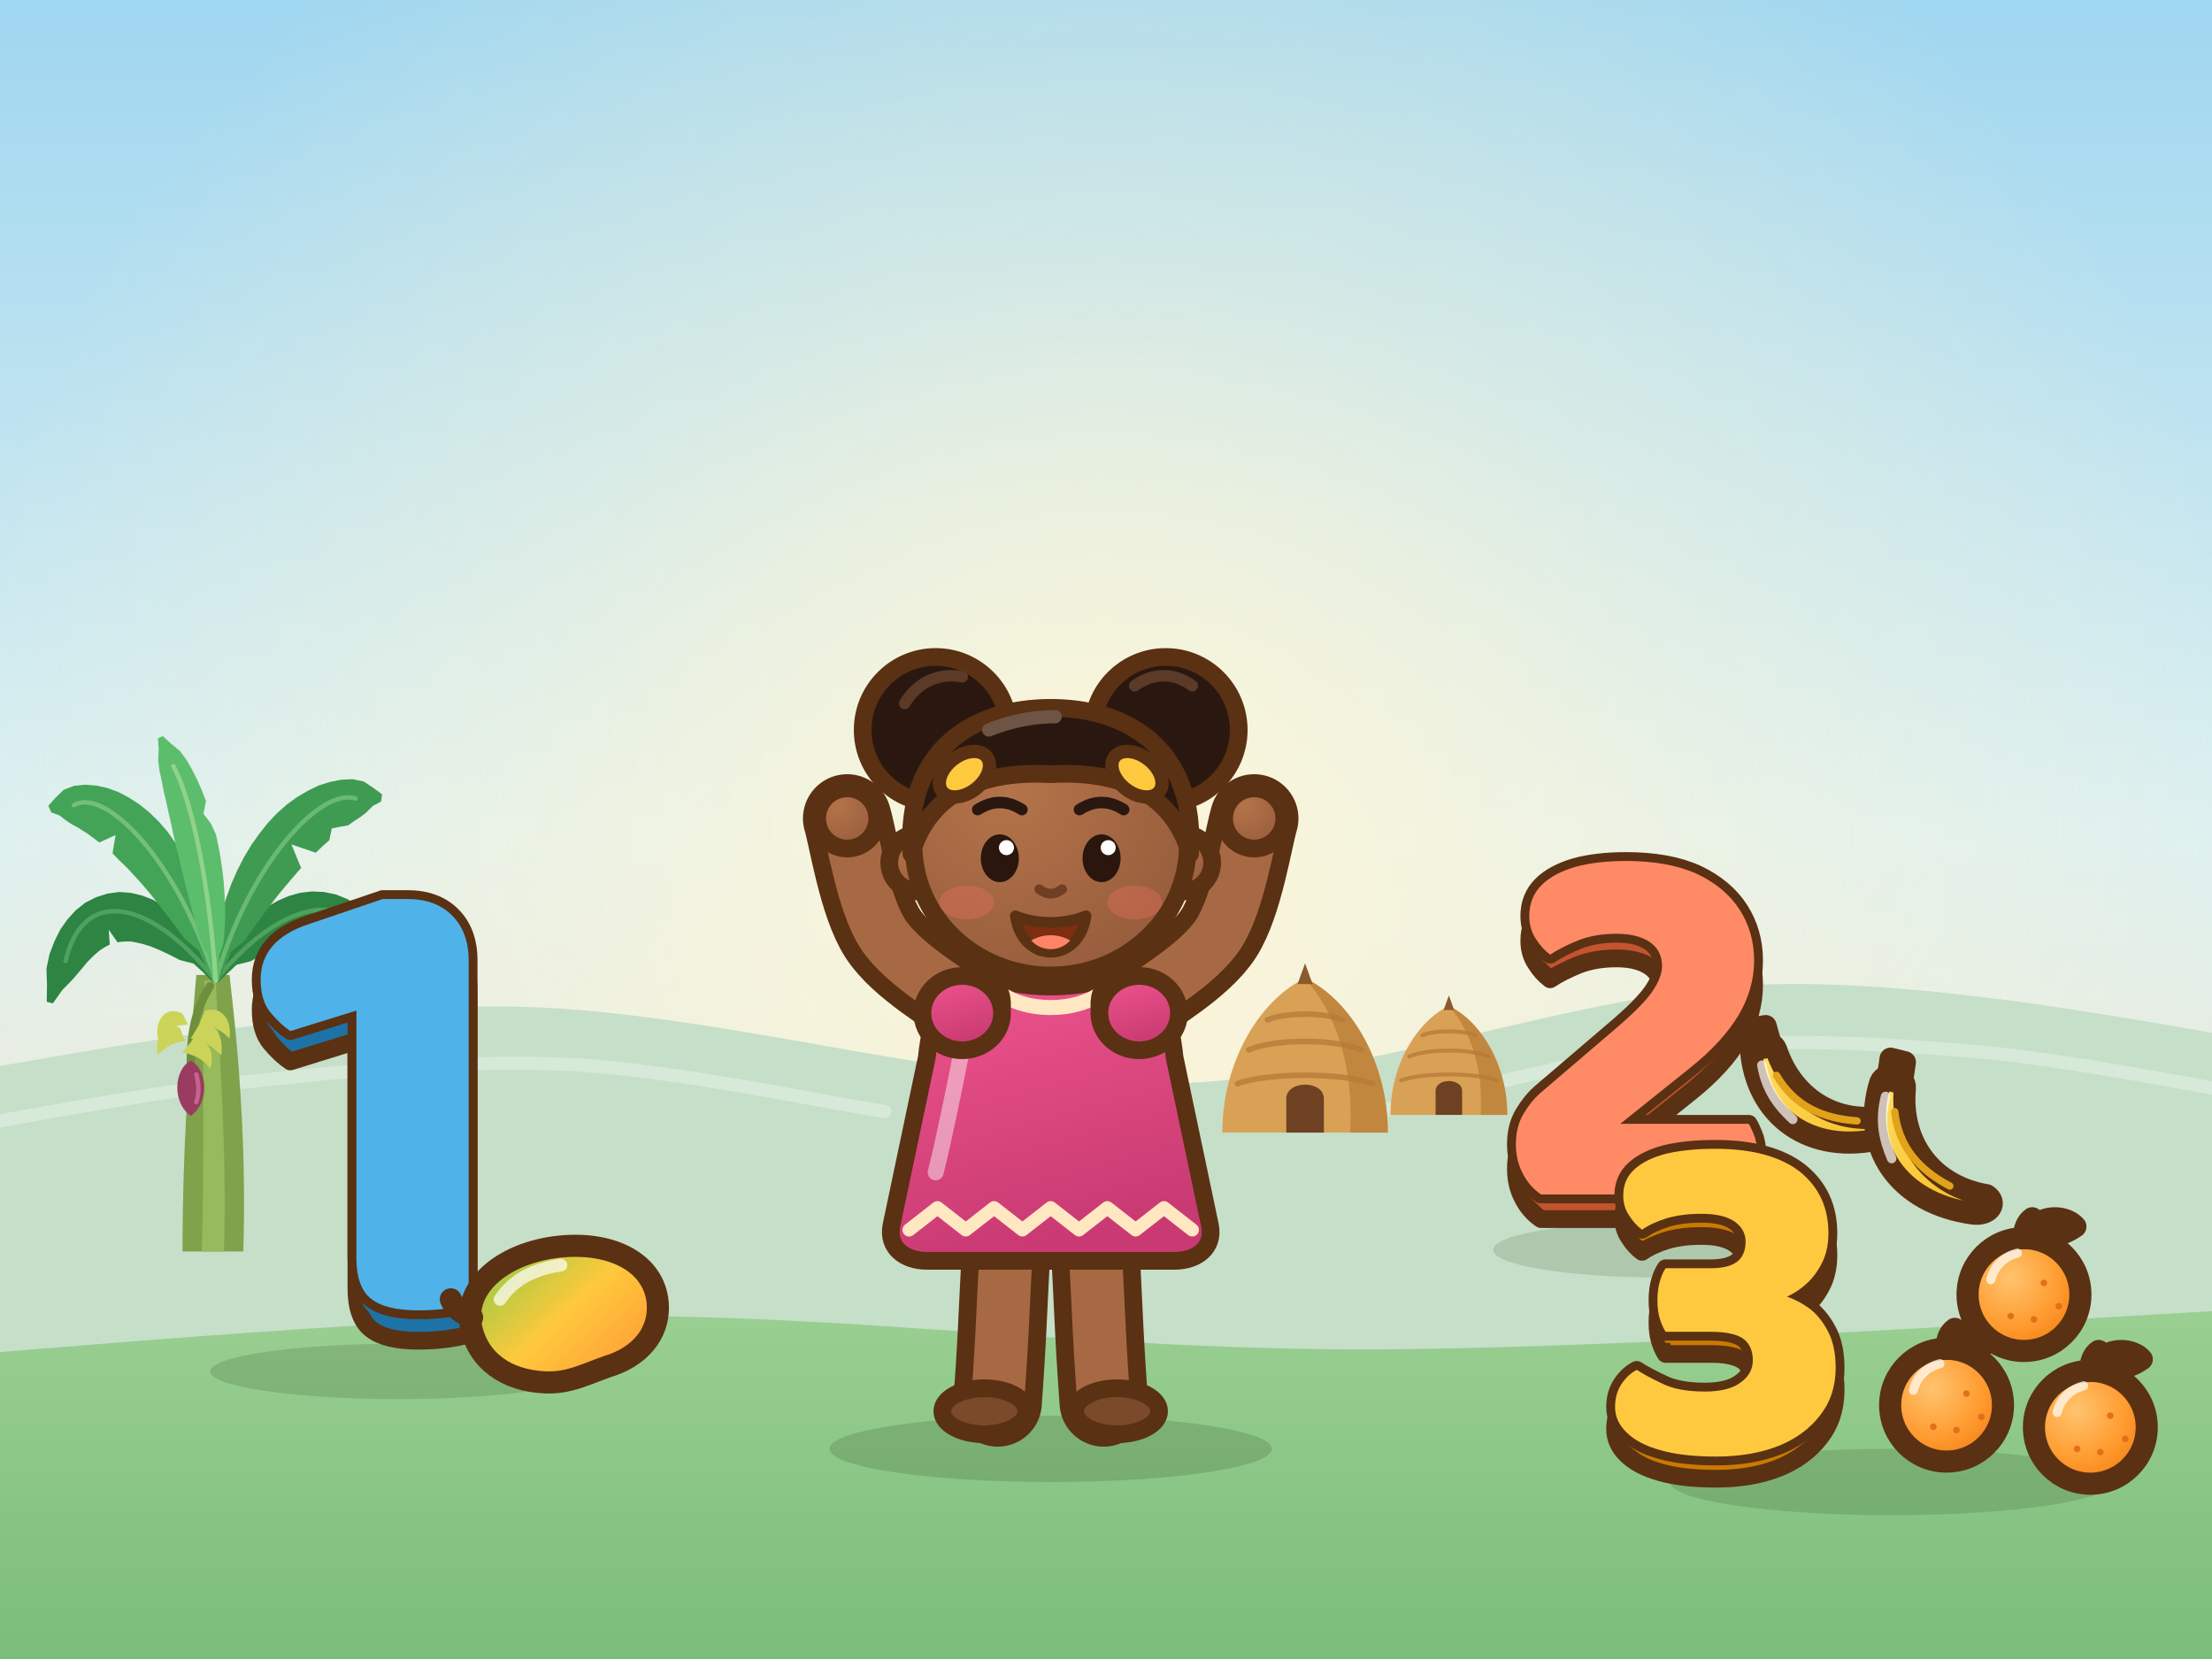
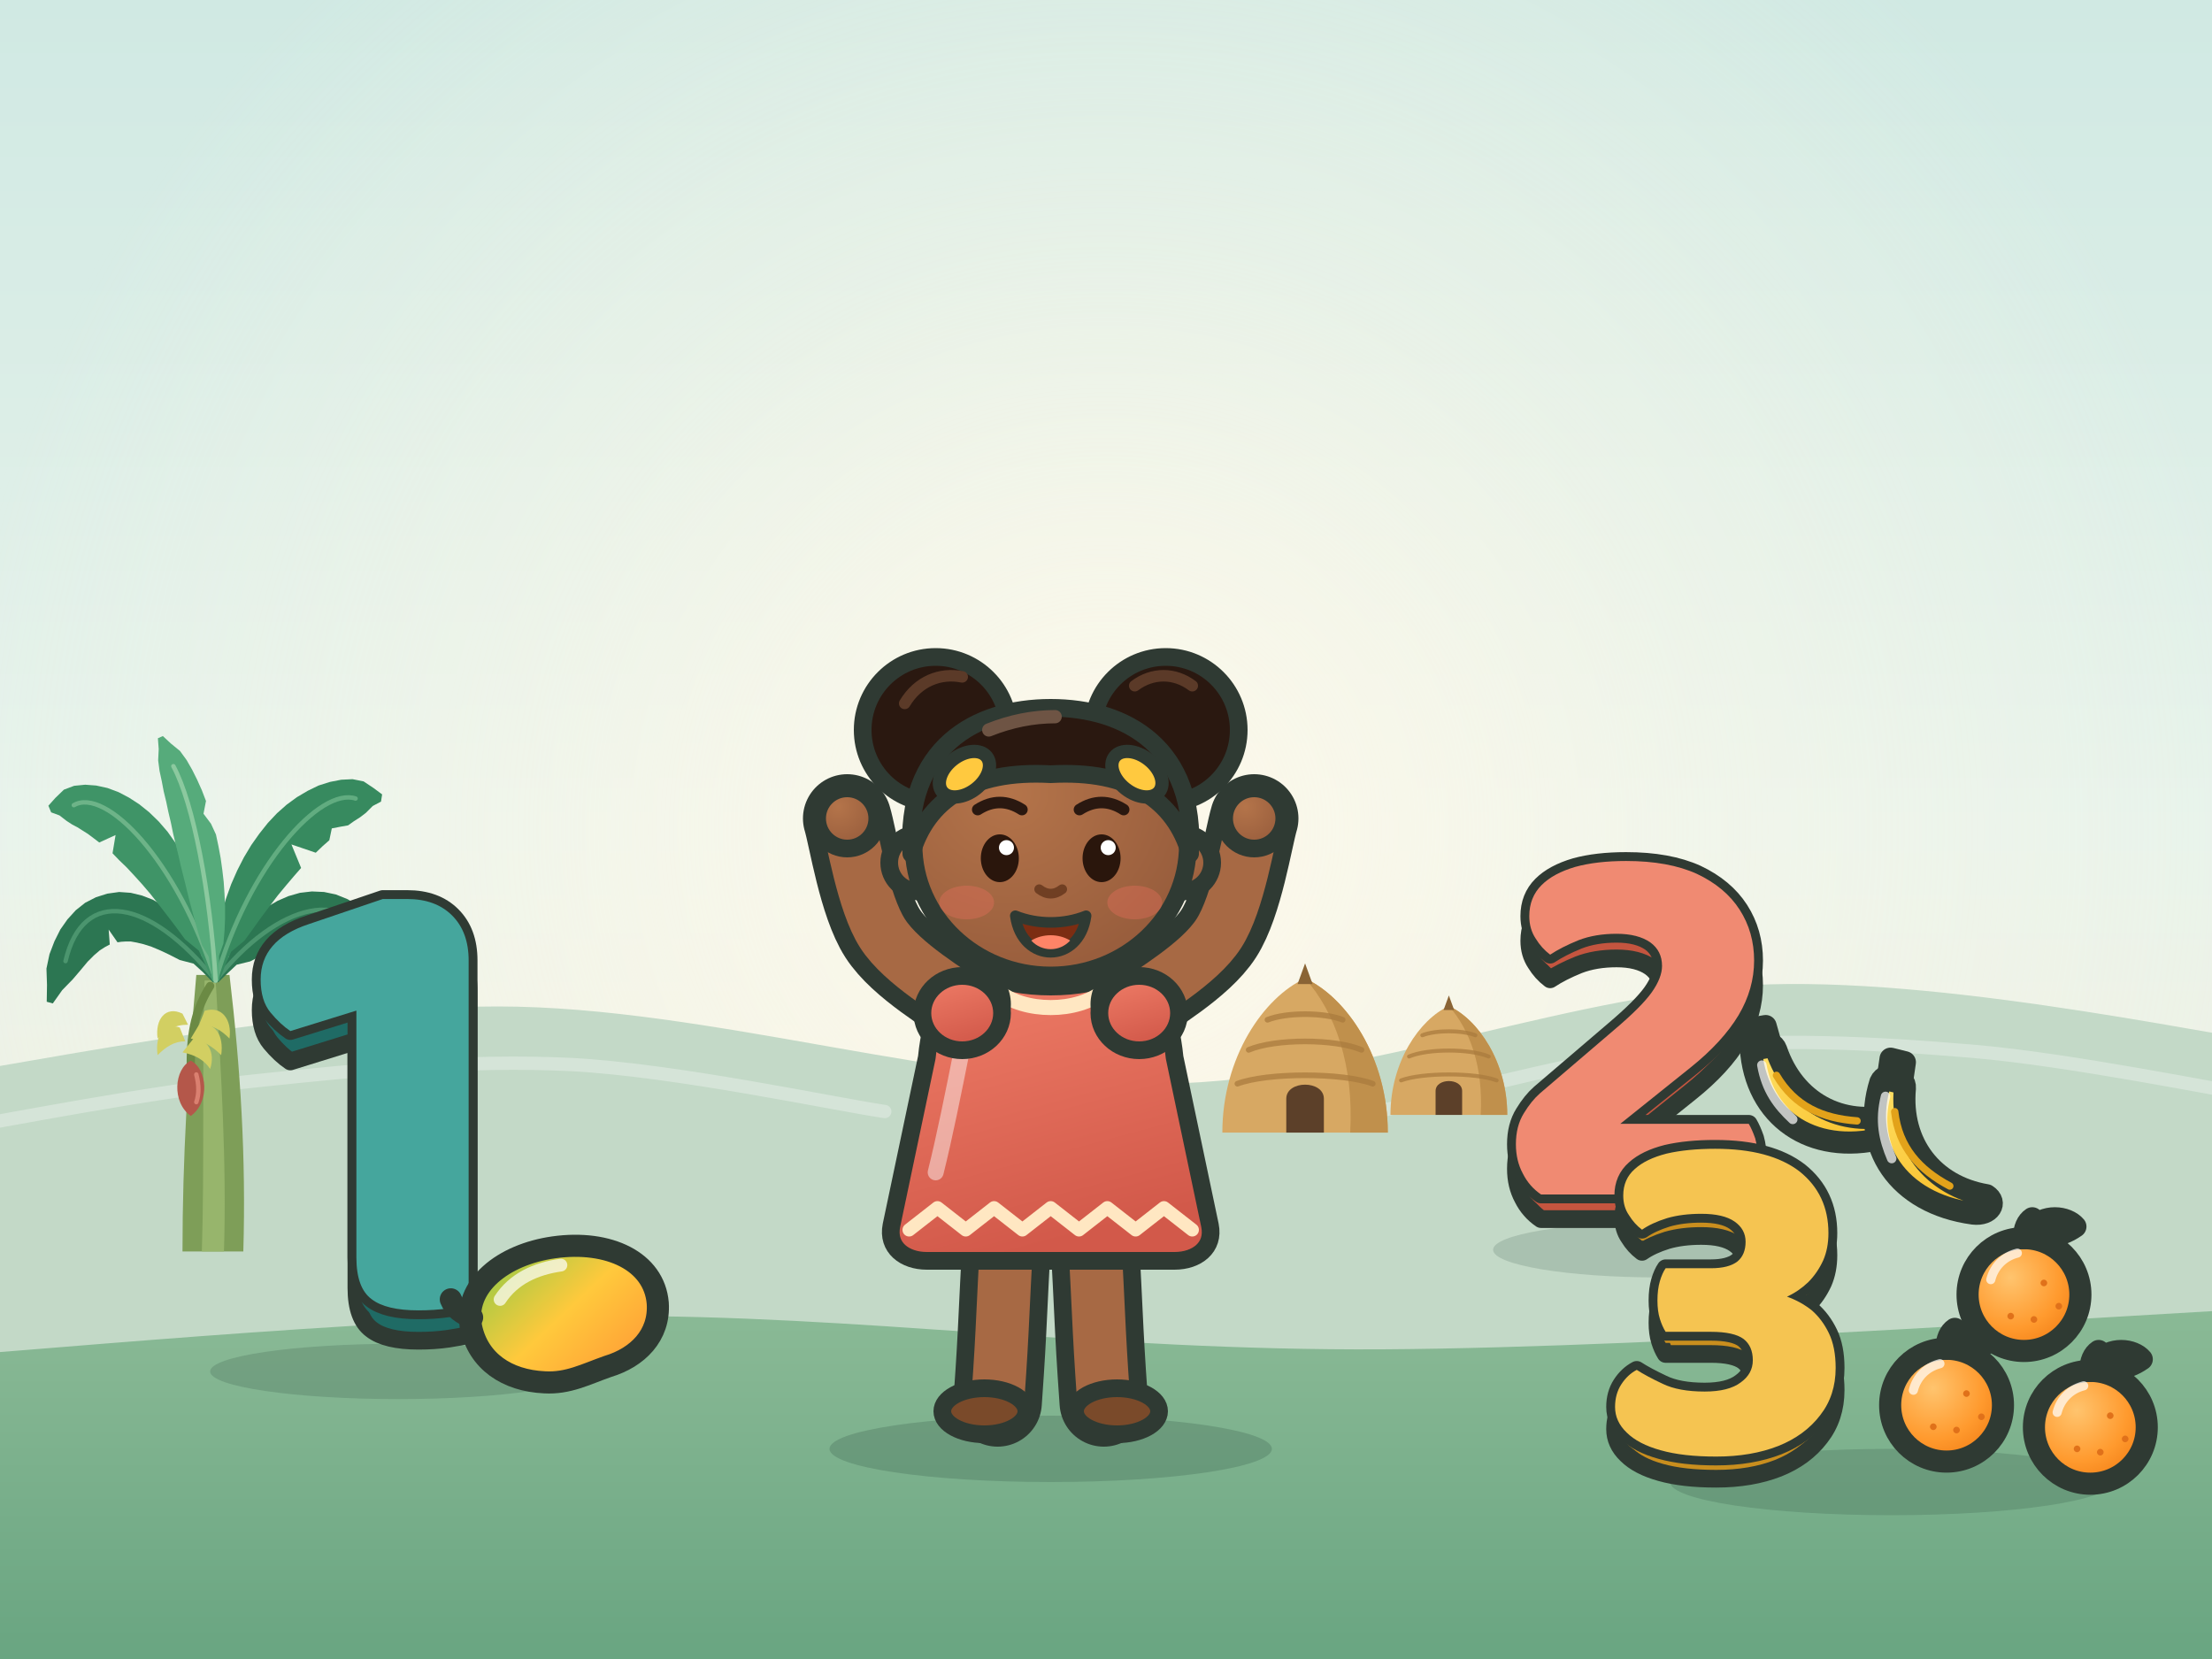
<svg xmlns="http://www.w3.org/2000/svg" viewBox="0 0 400 300" width="400" height="300" preserveAspectRatio="xMidYMid slice">
  <defs>
    <linearGradient id="psky" x1="0" y1="0" x2="0" y2="1">
-       <stop offset="0" stop-color="#9FD6F0" />
-       <stop offset="0.5" stop-color="#DDF0F0" />
-       <stop offset="1" stop-color="#FFE5C2" />
+       <stop offset="0" stop-color="#D0E9E3" />
+       <stop offset="0.5" stop-color="#E8F3EB" />
+       <stop offset="1" stop-color="#FBEFD9" />
    </linearGradient>
    <radialGradient id="pglow" cx="0.5" cy="0.5" r="0.5">
-       <stop offset="0" stop-color="#FFF6D6" stop-opacity="0.95" />
-       <stop offset="0.5" stop-color="#FFF6D6" stop-opacity="0.4" />
-       <stop offset="1" stop-color="#FFF6D6" stop-opacity="0" />
+       <stop offset="0" stop-color="#FFF9EA" stop-opacity="0.95" />
+       <stop offset="0.5" stop-color="#FFF9EA" stop-opacity="0.4" />
+       <stop offset="1" stop-color="#FFF9EA" stop-opacity="0" />
    </radialGradient>
    <linearGradient id="pnear" x1="0" y1="230" x2="0" y2="300" gradientUnits="userSpaceOnUse">
-       <stop offset="0" stop-color="#9dd194" />
-       <stop offset="1" stop-color="#7bbd7a" />
+       <stop offset="0" stop-color="#8ebc98" />
+       <stop offset="1" stop-color="#69a581" />
    </linearGradient>
    <symbol id="hut" viewBox="0 0 100 92" overflow="visible">
-       <path d="M6 90C6 50 28 18 50 8C72 18 94 50 94 90Z" fill="#D9A156" />
-       <path d="M50 8C72 18 94 50 94 90H74C76 54 66 26 50 8Z" fill="#C2873E" />
-       <path d="M14 64C30 58 70 58 86 64M20 46C34 40 66 40 80 46M30 30C40 26 60 26 70 30" fill="none" stroke="#B57A35" stroke-width="3" stroke-linecap="round" opacity=".75" />
-       <path d="M40 90V72C40 62 60 62 60 72V90Z" fill="#6E4122" />
-       <path d="M50 0L54 11H46Z" fill="#8A5A2B" />
+       <path d="M6 90C6 50 28 18 50 8C72 18 94 50 94 90Z" fill="#D7A863" />
+       <path d="M50 8C72 18 94 50 94 90H74C76 54 66 26 50 8Z" fill="#C0904C" />
+       <path d="M14 64C30 58 70 58 86 64M20 46C34 40 66 40 80 46M30 30C40 26 60 26 70 30" fill="none" stroke="#AA7B3D" stroke-width="3" stroke-linecap="round" opacity=".75" />
+       <path d="M40 90V72C40 62 60 62 60 72V90Z" fill="#5C4029" />
+       <path d="M50 0L54 11H46Z" fill="#8A6435" />
    </symbol>
    <symbol id="bp" viewBox="0 0 140 190">
-       <path d="M62 190C61 156 63 124 67 90H79C82 124 84 156 84 190Z" fill="#7FA24A" />
-       <path d="M69 190C68 158 70 126 72 92H76C77 126 76 158 77 190Z" fill="#96BA5C" />
-       <path d="M72.9 91.3L70.2 87.3L67.3 83.5L65.9 78.4L63.2 74.6L60.2 71.1L56.9 68L53.4 65.4L49.6 63.2L45.7 61.5L41.5 60.3L37.2 59.8L32.8 60L28.5 60.9L24.3 62.6L20.4 64.9L19.8 71.4L13.9 71.6L11.2 75.7L9 80.3L7.5 85.5L7.3 91.5L6.9 97.6L9.1 98.4L12.7 93.7L16.8 90L19.9 86.8L22.6 84.1L25.1 82L27.4 80.4L29.5 79.3L31.4 78.6L33.2 78.1L34.2 71.6L36.8 77.7L38.8 77.7L41 78L43.5 78.5L46.3 79.2L49.2 80.3L52.5 81.6L55.9 83.2L59.5 85.1L64.4 86.3L67.7 89.4L71.1 92.7Z" fill="#2E8443" />
-       <path d="M72 92C50 64 22 56 14.6 83.2" fill="none" stroke="#5DAF68" stroke-width="1.6" stroke-linecap="round" opacity=".7" />
-       <path d="M72.9 92.8L76.5 89.1L80 85.9L85 84.6L88.7 82.7L92.1 81.1L95.2 79.8L98 78.9L100.5 78.3L102.7 77.9L104.5 77.9L106.1 78L107.5 78.2L110.7 73.6L110.3 79L112 79.9L113.9 81.1L116 82.9L118.3 85.2L120.8 88.2L123.7 91.6L127.5 95.5L130.9 100.3L133.1 99.7L133 93.6L133.2 87.7L132.1 82.5L130.3 77.8L128.2 73.6L125.6 69.9L122.6 66.6L119.2 63.9L115.3 61.9L111.2 60.6L106.9 60L102.7 60.3L98.6 61.3L94.7 62.8L91 65L87.6 67.5L84.4 70.6L81.4 74L78.6 77.9L77.1 83.1L74.1 87L71.1 91.2Z" fill="#2E8443" />
-       <path d="M72 92C96 62 120 58 126.3 85" fill="none" stroke="#5DAF68" stroke-width="1.6" stroke-linecap="round" opacity=".7" />
-       <path d="M73.2 91.7L71.9 85.8L70.4 80.2L71.1 73.7L69.9 68L68.3 62.5L66.4 57.2L64.2 52.2L61.8 47.5L59.1 43L56.2 38.9L53.1 35L49.8 31.5L46.3 28.4L42.6 25.7L38.7 23.4L34.8 21.5L30.7 20.2L26.6 19.4L22.5 19.2L18.5 20L14.9 22.4L11.8 24.7L12.2 27.3L15.2 28.9L17.7 31.4L19.8 33L22 34.4L24.1 35.9L26.9 36.4L30 37L30.9 41.3L33.3 43.4L35.8 45.8L44.6 42.8L41.1 51.3L43.8 54.4L46.6 57.7L49.5 61.2L52.4 65L55.4 69L58.4 73.2L61.6 77.6L66.4 81.6L68.7 86.9L70.8 92.3Z" fill="#3F9B52" />
-       <path d="M72 92C60 50 34 22 21.4 26.2" fill="none" stroke="#7CC67F" stroke-width="1.6" stroke-linecap="round" opacity=".7" />
-       <path d="M73.1 92.4L75.5 86.7L78.1 81.2L83.1 77.1L86.4 72.6L89.6 68.4L92.7 64.4L95.7 60.6L98.6 57.2L101.5 54L104.2 51.1L106.9 48.5L109.3 46L108.2 39.4L114.1 42.1L116.2 40.5L118.2 39L120.1 37.8L122 36.6L123.9 35.6L125.9 34.3L128.5 32.3L131.5 31.2L132.5 28.8L130 26L126.9 23L123.2 21.6L119.2 21.2L115.2 21.5L111.1 22.4L107.1 23.9L103.3 25.9L99.6 28.3L96 31.2L92.6 34.5L89.4 38.2L86.5 42.3L83.7 46.6L81.2 51.3L78.8 56.3L76.8 61.6L75 67.2L73.6 73L74.1 79.7L72.4 85.6L70.9 91.6Z" fill="#43A457" />
-       <path d="M72 92C86 48 112 22 123.3 28.6" fill="none" stroke="#86CC87" stroke-width="1.6" stroke-linecap="round" opacity=".7" />
-       <path d="M73.2 92.1L73.8 87.8L74.5 83.4L76.9 79.3L78.2 75.1L79.4 70.9L80.5 66.8L81.6 62.7L82.6 58.6L83.6 54.6L84.6 50.6L85.5 46.6L86.5 42.6L87.4 38.8L88.2 34.9L89.1 31.1L89.9 27.3L90.8 23.6L91.5 19.9L92.3 16.2L92.8 12.4L92.6 8.3L92.9 4.4L91.1 3.6L88.2 6.3L84.9 9L82.5 12.3L80.5 15.8L78.7 19.4L77 23.2L75.5 27.1L76.4 31.7L73.7 35.3L71.9 39.2L71 43.4L70.2 47.7L69.6 52L69.1 56.3L68.8 60.7L68.6 65.2L68.6 69.6L68.8 74.1L69.2 78.6L70.8 83.1L70.8 87.5L70.8 91.9Z" fill="#5CBE6C" />
-       <path d="M72 92C74 60 80 28 87.3 14.5" fill="none" stroke="#A6DB98" stroke-width="1.6" stroke-linecap="round" opacity=".7" />
-       <path d="M74 94C79 102 81 110 81 122" fill="none" stroke="#6F8F3C" stroke-width="3" stroke-linecap="round" />
-       <g fill="#CBD458">
+       <path d="M62 190C61 156 63 124 67 90H79C82 124 84 156 84 190Z" fill="#7E9E58" />
+       <path d="M69 190C68 158 70 126 72 92H76C77 126 76 158 77 190Z" fill="#97B56C" />
+       <path d="M72.9 91.3L70.2 87.3L67.3 83.5L65.9 78.4L63.2 74.6L60.2 71.1L56.9 68L53.4 65.4L49.6 63.2L45.7 61.5L41.5 60.3L37.2 59.8L32.8 60L28.5 60.9L24.3 62.6L20.4 64.9L19.8 71.4L13.9 71.6L11.2 75.7L9 80.3L7.5 85.5L7.3 91.5L6.9 97.6L9.1 98.4L12.7 93.7L16.8 90L19.9 86.8L22.6 84.1L25.1 82L27.4 80.4L29.5 79.3L31.4 78.6L33.2 78.1L34.2 71.6L36.8 77.7L38.8 77.7L41 78L43.5 78.5L46.3 79.2L49.2 80.3L52.5 81.6L55.9 83.2L59.5 85.1L64.4 86.3L67.7 89.4L71.1 92.7Z" fill="#2C7652" />
+       <path d="M72 92C50 64 22 56 14.6 83.2" fill="none" stroke="#58A27A" stroke-width="1.6" stroke-linecap="round" opacity=".7" />
+       <path d="M72.9 92.8L76.5 89.1L80 85.9L85 84.6L88.7 82.7L92.1 81.1L95.2 79.8L98 78.9L100.5 78.3L102.7 77.9L104.5 77.9L106.1 78L107.5 78.2L110.7 73.6L110.3 79L112 79.9L113.9 81.1L116 82.9L118.3 85.2L120.8 88.2L123.7 91.6L127.5 95.5L130.9 100.3L133.1 99.7L133 93.6L133.2 87.7L132.1 82.5L130.3 77.8L128.2 73.6L125.6 69.9L122.6 66.6L119.2 63.9L115.3 61.9L111.2 60.6L106.9 60L102.7 60.3L98.6 61.3L94.7 62.8L91 65L87.6 67.5L84.4 70.6L81.4 74L78.6 77.9L77.1 83.1L74.1 87L71.1 91.2Z" fill="#2C7652" />
+       <path d="M72 92C96 62 120 58 126.3 85" fill="none" stroke="#58A27A" stroke-width="1.6" stroke-linecap="round" opacity=".7" />
+       <path d="M73.2 91.7L71.9 85.8L70.4 80.2L71.1 73.7L69.9 68L68.3 62.5L66.4 57.2L64.2 52.2L61.8 47.5L59.1 43L56.2 38.9L53.1 35L49.8 31.5L46.3 28.4L42.6 25.7L38.7 23.4L34.8 21.5L30.7 20.2L26.6 19.4L22.5 19.2L18.5 20L14.9 22.4L11.8 24.7L12.2 27.3L15.2 28.9L17.7 31.4L19.8 33L22 34.4L24.1 35.9L26.9 36.4L30 37L30.9 41.3L33.3 43.4L35.8 45.8L44.6 42.8L41.1 51.3L43.8 54.4L46.6 57.7L49.5 61.2L52.4 65L55.4 69L58.4 73.2L61.6 77.6L66.4 81.6L68.7 86.9L70.8 92.3Z" fill="#378A5F" />
+       <path d="M72 92C60 50 34 22 21.4 26.2" fill="none" stroke="#74BA8E" stroke-width="1.6" stroke-linecap="round" opacity=".7" />
+       <path d="M73.1 92.4L75.5 86.7L78.1 81.2L83.1 77.1L86.4 72.6L89.6 68.4L92.7 64.4L95.7 60.6L98.6 57.2L101.5 54L104.2 51.1L106.9 48.5L109.3 46L108.2 39.4L114.1 42.1L116.2 40.5L118.2 39L120.1 37.8L122 36.6L123.9 35.6L125.9 34.3L128.5 32.3L131.5 31.2L132.5 28.8L130 26L126.9 23L123.2 21.6L119.2 21.2L115.2 21.5L111.1 22.4L107.1 23.9L103.3 25.9L99.6 28.3L96 31.2L92.6 34.5L89.4 38.2L86.5 42.3L83.7 46.6L81.2 51.3L78.8 56.3L76.8 61.6L75 67.2L73.6 73L74.1 79.7L72.4 85.6L70.9 91.6Z" fill="#3F9467" />
+       <path d="M72 92C86 48 112 22 123.3 28.6" fill="none" stroke="#80C196" stroke-width="1.6" stroke-linecap="round" opacity=".7" />
+       <path d="M73.2 92.1L73.8 87.8L74.5 83.4L76.9 79.3L78.2 75.1L79.4 70.9L80.5 66.8L81.6 62.7L82.6 58.6L83.6 54.6L84.6 50.6L85.5 46.6L86.5 42.6L87.4 38.8L88.2 34.9L89.1 31.1L89.9 27.3L90.8 23.6L91.5 19.9L92.3 16.2L92.8 12.4L92.6 8.3L92.9 4.4L91.1 3.6L88.2 6.3L84.9 9L82.5 12.3L80.5 15.8L78.7 19.4L77 23.2L75.5 27.1L76.4 31.7L73.7 35.3L71.9 39.2L71 43.4L70.2 47.7L69.6 52L69.1 56.3L68.8 60.7L68.6 65.2L68.6 69.6L68.8 74.1L69.2 78.6L70.8 83.1L70.8 87.5L70.8 91.9Z" fill="#56AB7B" />
+       <path d="M72 92C74 60 80 28 87.3 14.5" fill="none" stroke="#A2D6AE" stroke-width="1.6" stroke-linecap="round" opacity=".7" />
+       <path d="M74 94C79 102 81 110 81 122" fill="none" stroke="#6B8A44" stroke-width="3" stroke-linecap="round" />
+       <g fill="#D2CF62">
        <path d="M76 103C70 101 66 106 67 113C70 110 73 108 78 108Z" />
        <path d="M78 108C72 107 69 112 70 119C73 116 76 114 81 113Z" />
        <path d="M80 113C75 113 72 118 74 124C76 121 79 119 84 118Z" />
        <path d="M84 104C90 101 94 106 93 113C90 110 87 108 82 108Z" />
        <path d="M85 109C91 107 94 112 93 119C90 116 87 114 83 114Z" />
      </g>
-       <path d="M81 121C87 124 88 136 81 141C74 136 75 124 81 121Z" fill="#9A3C62" />
-       <path d="M79 126C78 130 78 133 79 136" fill="none" stroke="#C5648A" stroke-width="1.6" stroke-linecap="round" />
+       <path d="M81 121C87 124 88 136 81 141C74 136 75 124 81 121Z" fill="#B4574A" />
+       <path d="M79 126C78 130 78 133 79 136" fill="none" stroke="#DA8070" stroke-width="1.6" stroke-linecap="round" />
    </symbol>
    <radialGradient id="sk-keza" cx="0.35" cy="0.3" r="0.85">
      <stop offset="0" stop-color="#B4744A" />
      <stop offset="1" stop-color="#93593A" />
    </radialGradient>
    <linearGradient id="kz-dress" x1="0" y1="0" x2="0.3" y2="1">
-       <stop offset="0" stop-color="#F0558E" />
-       <stop offset="1" stop-color="#C93A72" />
+       <stop offset="0" stop-color="#F07E68" />
+       <stop offset="1" stop-color="#D2594A" />
    </linearGradient>
    <g id="n1">
      <path transform="translate(-16.8 0)" d="M32.5-52.2L32.5-13.1L15.5-13.1L15.5-44.6L5.5-41.5Q4-42.5 2.5-44.3Q1-46.1 1-49.3L1-49.3Q1-55.3 8.3-57.7L8.3-57.7L19.5-61.5L23.2-61.5Q27.5-61.5 30-59Q32.5-56.5 32.5-52.2L32.5-52.2ZM15.5-7.2L15.5-26.4L32.5-26.4L32.5-0.1Q31.4 0.2 29.4 0.5Q27.3 0.8 24.9 0.8L24.9 0.8Q20 0.8 17.8-0.9Q15.5-2.6 15.5-7.2L15.5-7.2Z" />
    </g>
    <linearGradient id="g-mango" x1="0" y1="0" x2="1" y2="1">
      <stop offset="0.1" stop-color="#9BCB45" />
      <stop offset="0.5" stop-color="#FFC93C" />
      <stop offset="1" stop-color="#FF9234" />
    </linearGradient>
-     <g id="fr-mango" stroke="#5A3112" stroke-linejoin="round">
+     <g id="fr-mango" stroke="#2F3A33" stroke-linejoin="round">
      <g transform="rotate(-28 50 52)">
        <path d="M10 54C9 36 28 25 50 25C74 25 92 37 91 55C90 69 79 77 66 79C56 81 48 84 38 82C22 79 11 69 10 54Z" fill="url(#g-mango)" />
        <path d="M24 44C31 36 41 33 52 33" fill="none" stroke="#fff" stroke-opacity=".7" stroke-width="5.5" stroke-linecap="round" />
        <path d="M11 50C7 48 4 45 3 41" fill="none" stroke-linecap="round" />
      </g>
    </g>
    <g id="n2">
      <path transform="translate(-26.1 0)" d="M6-52L6-52Q6-55.5 8.3-57.8Q10.5-60 14.6-61.2Q18.6-62.3 24.1-62.3L24.1-62.3Q32-62.3 37.3-59.9Q42.6-57.4 45.3-53.2Q48-49 48-43.7L48-43.7Q48-38.4 45.1-33.5Q42.1-28.5 36.1-23.7L36.1-23.7L23-13.2L47-13.2Q47.6-12.2 48.2-10.5Q48.7-8.7 48.7-6.7L48.7-6.7Q48.7-3.1 47.1-1.6Q45.5 0 42.9 0L42.9 0L8.2 0Q6-1.5 4.8-3.9Q3.5-6.3 3.5-9.4L3.5-9.4Q3.5-12.8 5.0-15.2Q6.4-17.5 8-18.9L8-18.9L21.8-30.7Q27-35.1 28.9-37.8Q30.8-40.5 30.8-42.7L30.8-42.7Q30.8-45.5 28.6-47.1Q26.3-48.7 22.3-48.7L22.3-48.7Q18.3-48.7 15.2-47.5Q12-46.2 9.9-44.8L9.9-44.8Q8.3-46 7.2-47.8Q6-49.6 6-52Z" />
    </g>
    <linearGradient id="g-banana" x1="0" y1="0" x2="1" y2="1">
      <stop offset="0" stop-color="#FFE26A" />
      <stop offset="1" stop-color="#F8B91E" />
    </linearGradient>
-     <g id="fr-banana" stroke="#5A3112" stroke-linejoin="round">
+     <g id="fr-banana" stroke="#2F3A33" stroke-linejoin="round">
      <path d="M18 30C16 62 40 84 76 80C84 79 86 72 80 70C54 72 34 56 30 30C29 24 19 24 18 30Z" fill="url(#g-banana)" />
      <path d="M28 42C34 58 46 66 62 70" fill="none" stroke="#E2A21A" stroke-width="3.5" stroke-linecap="round" />
      <path d="M22 36C22 48 26 56 32 64" fill="none" stroke="#fff" stroke-opacity=".7" stroke-width="4.5" stroke-linecap="round" />
      <path d="M21 28L20 18H27L28 28Z" fill="#8A6A2E" />
    </g>
    <g id="n3">
      <path transform="translate(-25.4 0)" d="M23.3-62.3L23.3-62.3Q34.7-62.3 40.8-57.6Q46.8-52.8 46.8-44.8L46.8-44.8Q46.8-41.6 45.7-39.1Q44.5-36.5 42.6-34.6Q40.6-32.7 38.2-31.6L38.2-31.6Q41-30.6 43.3-28.8Q45.5-26.9 46.9-24Q48.3-21.1 48.3-16.8L48.3-16.8Q48.3-11.1 45.1-7.0Q41.9-2.8 36.4-0.6Q30.8 1.6 23.5 1.6L23.5 1.6Q16.6 1.6 12.0 0.3Q7.3-1 4.9-3.4Q2.5-5.7 2.5-8.7L2.5-8.7Q2.5-11.4 3.8-13.4Q5.1-15.4 7-16.4L7-16.4Q9-15.1 12.4-13.5Q15.7-11.9 21.1-11.9L21.1-11.9Q26.1-11.9 28.6-13.8Q31.1-15.6 31.1-18.4L31.1-18.4Q31.1-21.3 29.2-22.8Q27.2-24.3 22.4-24.3L22.4-24.3L13-24.3Q12.3-25.4 11.8-27Q11.3-28.6 11.3-30.8L11.3-30.8Q11.3-33.1 11.8-34.8Q12.3-36.5 13-37.5L13-37.5L22.4-37.5Q26.1-37.5 27.9-38.9Q29.6-40.3 29.6-43L29.6-43Q29.6-45.6 27.3-47.2Q25-48.8 20.4-48.8L20.4-48.8Q16.4-48.8 13.3-47.9Q10.1-46.9 8.1-45.5L8.1-45.5Q6.5-46.7 5.4-48.5Q4.2-50.2 4.2-52.6L4.2-52.6Q4.2-56 6.6-58.1Q8.9-60.2 13.2-61.3Q17.5-62.3 23.3-62.3Z" />
    </g>
    <radialGradient id="g-orange" cx="0.38" cy="0.35" r="0.75">
      <stop offset="0" stop-color="#FFC46E" />
      <stop offset="0.6" stop-color="#FF9A2E" />
      <stop offset="1" stop-color="#F07A12" />
    </radialGradient>
-     <g id="fr-orange" stroke="#5A3112" stroke-linejoin="round">
+     <g id="fr-orange" stroke="#2F3A33" stroke-linejoin="round">
      <circle cx="50" cy="57" r="34" fill="url(#g-orange)" />
      <path d="M30 48C32 40 38 34 46 32" fill="none" stroke="#fff" stroke-opacity=".7" stroke-width="5.5" stroke-linecap="round" />
      <g fill="#E0711A" stroke="none">
        <circle cx="62" cy="50" r="2" />
        <circle cx="56" cy="72" r="2" />
        <circle cx="71" cy="64" r="2" />
        <circle cx="42" cy="70" r="2" />
      </g>
      <path d="M50 23C50 17 52 13 55 11" fill="none" stroke-linecap="round" />
      <path d="M54 18C62 8 76 10 81 16C71 23 61 23 54 18Z" fill="#3DAE6B" />
    </g>
  </defs>
  <rect width="400" height="300" fill="url(#psky)" />
  <circle cx="200" cy="150" r="210" fill="url(#pglow)" />
-   <path d="M-20 196c18.3-2.3 71.7-14 110-14c38.3 0 81.7 14.7 120 14c38.3-.7 75-17 110-18c35-1 83.3 10 100 12V300H-20Z" fill="#c6dfc9" />
-   <path d="M-10 204.5c9.4-1.6 37.8-7.2 56.7-9.1c18.9-2 37.7-3.8 56.6-2.9c18.9 1 47.3 7.1 56.7 8.5M250 200.8c8.9-1.9 35.6-9.5 53.3-11.3c17.8-1.8 35.6-.9 53.4.6c17.7 1.5 44.4 7 53.3 8.4" fill="none" stroke="#d7e9d9" stroke-width="2.4" stroke-linecap="round" />
+   <path d="M-20 196c18.3-2.3 71.7-14 110-14c38.3 0 81.7 14.7 120 14c38.3-.7 75-17 110-18c35-1 83.3 10 100 12V300H-20Z" fill="#c3d9c7" />
+   <path d="M-10 204.5c9.4-1.6 37.8-7.2 56.7-9.1c18.9-2 37.7-3.8 56.6-2.9c18.9 1 47.3 7.1 56.7 8.5M250 200.8c8.9-1.9 35.6-9.5 53.3-11.3c17.8-1.8 35.6-.9 53.4.6c17.7 1.5 44.4 7 53.3 8.4" fill="none" stroke="#d5e4d8" stroke-width="2.4" stroke-linecap="round" />
  <use href="#hut" x="219" y="174.2" width="34" height="31.3" />
  <use href="#hut" x="250" y="180" width="24" height="22.1" />
  <use href="#bp" transform="matrix(-1 0 0 1 80 0)" x="5" y="131.3" width="70" height="95" />
  <path d="M-20 246c21.7-1.3 85-7.7 130-8c45-.3 88.3 6.3 140 6c51.7-.3 141.7-6.7 170-8V300H-20Z" fill="url(#pnear)" />
-   <ellipse cx="190" cy="262" rx="40" ry="6" fill="#2E4A1E" opacity="0.2" />
+   <ellipse cx="190" cy="262" rx="40" ry="6" fill="#1F3D33" opacity="0.2" />
  <g transform="translate(190 260) scale(0.8 0.8)">
-     <g fill="#2A1810" stroke="#5A3112" stroke-width="4">
+     <g fill="#2A1810" stroke="#2F3A33" stroke-width="4">
      <circle cx="-26" cy="-160" r="16.5" />
      <circle cx="26" cy="-160" r="16.5" />
    </g>
    <path d="M-33 -166c3-5 8-7 13-6M19 -170c4-3 9-3 13 0" fill="none" stroke="#5B3A28" stroke-width="2.6" stroke-linecap="round" />
-     <path d="M-10-44c-.2 3.3-.7 14-1 20c-.3 6-.8 13.3-1 16" fill="none" stroke="#5A3112" stroke-width="20" stroke-linecap="round" stroke-linejoin="round" />
+     <path d="M-10-44c-.2 3.3-.7 14-1 20c-.3 6-.8 13.3-1 16" fill="none" stroke="#2F3A33" stroke-width="20" stroke-linecap="round" stroke-linejoin="round" />
    <path d="M-10-44c-.2 3.3-.7 14-1 20c-.3 6-.8 13.3-1 16" fill="none" stroke="#a76944" stroke-width="12" stroke-linecap="round" stroke-linejoin="round" />
-     <path d="M10-44c.2 3.3.7 14 1 20c.3 6 .8 13.3 1 16" fill="none" stroke="#5A3112" stroke-width="20" stroke-linecap="round" stroke-linejoin="round" />
+     <path d="M10-44c.2 3.3.7 14 1 20c.3 6 .8 13.3 1 16" fill="none" stroke="#2F3A33" stroke-width="20" stroke-linecap="round" stroke-linejoin="round" />
    <path d="M10-44c.2 3.3.7 14 1 20c.3 6 .8 13.3 1 16" fill="none" stroke="#a76944" stroke-width="12" stroke-linecap="round" stroke-linejoin="round" />
-     <ellipse cx="-15" cy="-6" rx="9.5" ry="5.2" fill="#7A4A2A" stroke="#5A3112" stroke-width="4" />
-     <ellipse cx="15" cy="-6" rx="9.5" ry="5.2" fill="#7A4A2A" stroke="#5A3112" stroke-width="4" />
-     <path d="M-15 -105C-24 -103-27-96-28-86L-36 -48C-37 -43-33 -40-28 -40H28C33 -40 37 -43 36 -48L28-86C27-96 24-103 15-105C8-101-8-101-15-105Z" fill="url(#kz-dress)" stroke="#5A3112" stroke-width="4" stroke-linejoin="round" />
+     <ellipse cx="-15" cy="-6" rx="9.5" ry="5.2" fill="#7A4A2A" stroke="#2F3A33" stroke-width="4" />
+     <ellipse cx="15" cy="-6" rx="9.5" ry="5.2" fill="#7A4A2A" stroke="#2F3A33" stroke-width="4" />
+     <path d="M-15 -105C-24 -103-27-96-28-86L-36 -48C-37 -43-33 -40-28 -40H28C33 -40 37 -43 36 -48L28-86C27-96 24-103 15-105C8-101-8-101-15-105Z" fill="url(#kz-dress)" stroke="#2F3A33" stroke-width="4" stroke-linejoin="round" />
    <path d="M-32 -47L-25.6 -52L-19.2 -47L-12.8 -52L-6.4 -47L0 -52L6.4 -47L12.8 -52L19.2 -47L25.6 -52L32 -47" fill="none" stroke="#FFE7C2" stroke-width="3" stroke-linejoin="round" stroke-linecap="round" />
    <path d="M-12 -101C-6-96 6-96 12-101" fill="none" stroke="#FFE7C2" stroke-width="3.4" stroke-linecap="round" />
    <path d="M-20 -88C-22 -78-24 -68-26 -60" fill="none" stroke="#fff" stroke-width="3.6" stroke-linecap="round" opacity=".45" />
-     <path d="M-19-98c-3.2-2.7-14.5-9-19-16c-4.5-7-6.7-21.7-8-26" fill="none" stroke="#5A3112" stroke-width="20" stroke-linecap="round" stroke-linejoin="round" />
+     <path d="M-19-98c-3.2-2.7-14.5-9-19-16c-4.5-7-6.7-21.7-8-26" fill="none" stroke="#2F3A33" stroke-width="20" stroke-linecap="round" stroke-linejoin="round" />
    <path d="M-19-98c-3.2-2.7-14.5-9-19-16c-4.5-7-6.7-21.7-8-26" fill="none" stroke="#a76944" stroke-width="12" stroke-linecap="round" stroke-linejoin="round" />
-     <path d="M19-98c3.2-2.7 14.5-9 19-16c4.5-7 6.7-21.7 8-26" fill="none" stroke="#5A3112" stroke-width="20" stroke-linecap="round" stroke-linejoin="round" />
+     <path d="M19-98c3.2-2.7 14.5-9 19-16c4.5-7 6.7-21.7 8-26" fill="none" stroke="#2F3A33" stroke-width="20" stroke-linecap="round" stroke-linejoin="round" />
    <path d="M19-98c3.2-2.7 14.5-9 19-16c4.5-7 6.7-21.7 8-26" fill="none" stroke="#a76944" stroke-width="12" stroke-linecap="round" stroke-linejoin="round" />
-     <circle cx="-46" cy="-140" r="6.8" fill="url(#sk-keza)" stroke="#5A3112" stroke-width="4" />
-     <circle cx="46" cy="-140" r="6.8" fill="url(#sk-keza)" stroke="#5A3112" stroke-width="4" />
-     <g fill="url(#kz-dress)" stroke="#5A3112" stroke-width="4">
+     <circle cx="-46" cy="-140" r="6.8" fill="url(#sk-keza)" stroke="#2F3A33" stroke-width="4" />
+     <circle cx="46" cy="-140" r="6.8" fill="url(#sk-keza)" stroke="#2F3A33" stroke-width="4" />
+     <g fill="url(#kz-dress)" stroke="#2F3A33" stroke-width="4">
      <ellipse cx="-20" cy="-96" rx="9" ry="8.4" />
      <ellipse cx="20" cy="-96" rx="9" ry="8.4" />
    </g>
-     <g fill="url(#sk-keza)" stroke="#5A3112" stroke-width="4">
+     <g fill="url(#sk-keza)" stroke="#2F3A33" stroke-width="4">
      <circle cx="-30" cy="-130" r="6.5" />
      <circle cx="30" cy="-130" r="6.5" />
      <ellipse cx="0" cy="-134" rx="31" ry="29.5" />
    </g>
-     <path d="M-31.5 -132C-33 -156-17 -165 0 -165C17 -165 33 -156 31.5 -132C28 -144 18 -151 0 -150C-18 -151-28 -144-31.5 -132Z" fill="#2A1810" stroke="#5A3112" stroke-width="4" stroke-linejoin="round" />
-     <g fill="#FFC93F" stroke="#5A3112" stroke-width="3">
+     <path d="M-31.5 -132C-33 -156-17 -165 0 -165C17 -165 33 -156 31.5 -132C28 -144 18 -151 0 -150C-18 -151-28 -144-31.5 -132Z" fill="#2A1810" stroke="#2F3A33" stroke-width="4" stroke-linejoin="round" />
+     <g fill="#FFC93F" stroke="#2F3A33" stroke-width="3">
      <ellipse cx="-19.5" cy="-150" rx="6.4" ry="4.2" transform="rotate(-38 -19.5 -150)" />
      <ellipse cx="19.5" cy="-150" rx="6.4" ry="4.2" transform="rotate(38 19.5 -150)" />
    </g>
    <path d="M-14 -160C-9 -162-4 -163 1 -163" fill="none" stroke="#6E5444" stroke-width="3" stroke-linecap="round" />
    <ellipse cx="-11.5" cy="-131" rx="4.3" ry="5.4" fill="#2A160C" />
    <circle cx="-10" cy="-133.4" r="1.7" fill="#fff" />
    <ellipse cx="11.5" cy="-131" rx="4.3" ry="5.4" fill="#2A160C" />
    <circle cx="13" cy="-133.4" r="1.7" fill="#fff" />
    <path d="M-16.5 -142q5 -3.2 10 0M6.5 -142q5 -3.2 10 0" fill="none" stroke="#2A1810" stroke-width="2.6" stroke-linecap="round" />
    <g fill="#E86F5C" opacity=".38">
      <ellipse cx="-19" cy="-121" rx="6.2" ry="3.8" />
      <ellipse cx="19" cy="-121" rx="6.2" ry="3.8" />
    </g>
    <path d="M-2.6 -124q2.6 2 5.2 0" fill="none" stroke="#5A2E16" stroke-width="2.2" stroke-linecap="round" opacity=".7" />
-     <path d="M-8 -118c1.5 11 14.5 11 16 0c-5 2-11 2-16 0Z" fill="#7C2D12" stroke="#5A3112" stroke-width="2.4" stroke-linejoin="round" />
+     <path d="M-8 -118c1.5 11 14.5 11 16 0c-5 2-11 2-16 0Z" fill="#7C2D12" stroke="#2F3A33" stroke-width="2.4" stroke-linejoin="round" />
    <path d="M-4.4 -112.4c2.6-1.6 6.2-1.6 8.8 0c-2.4 2.6-6.4 2.6-8.8 0Z" fill="#FF8467" />
  </g>
-   <ellipse cx="72" cy="248" rx="34" ry="5" fill="#2E4A1E" opacity="0.18" />
+   <ellipse cx="72" cy="248" rx="34" ry="5" fill="#1F3D33" opacity="0.18" />
  <g transform="translate(66 236) scale(1.194)" stroke-linejoin="round">
-     <use href="#n1" y="4.6" fill="#1E73A6" stroke="#5A3112" stroke-width="2.68" />
-     <use href="#n1" y="2.3" fill="#1E73A6" />
-     <use href="#n1" fill="#4FB3EA" stroke="#5A3112" stroke-width="2.68" paint-order="stroke" />
+     <use href="#n1" y="4.6" fill="#1F6B65" stroke="#2F3A33" stroke-width="2.68" />
+     <use href="#n1" y="2.3" fill="#1F6B65" />
+     <use href="#n1" fill="#45A69D" stroke="#2F3A33" stroke-width="2.68" paint-order="stroke" />
  </g>
  <use href="#fr-mango" transform="translate(81 215) scale(0.42) rotate(20 50 50)" stroke-width="9.52" />
-   <ellipse cx="300" cy="226" rx="30" ry="5" fill="#2E4A1E" opacity="0.16" />
+   <ellipse cx="300" cy="226" rx="30" ry="5" fill="#1F3D33" opacity="0.16" />
  <g transform="translate(296 216) scale(0.968)" stroke-linejoin="round">
-     <use href="#n2" y="4.6" fill="#C4532F" stroke="#5A3112" stroke-width="3.31" />
-     <use href="#n2" y="2.3" fill="#C4532F" />
-     <use href="#n2" fill="#FF8A66" stroke="#5A3112" stroke-width="3.31" paint-order="stroke" />
+     <use href="#n2" y="4.6" fill="#C4553F" stroke="#2F3A33" stroke-width="3.31" />
+     <use href="#n2" y="2.3" fill="#C4553F" />
+     <use href="#n2" fill="#F08A72" stroke="#2F3A33" stroke-width="3.31" paint-order="stroke" />
  </g>
  <use href="#fr-banana" transform="translate(311 177) scale(0.38) rotate(-10 50 50)" stroke-width="10.53" />
  <use href="#fr-banana" transform="translate(331 187) scale(0.38) rotate(14 50 50)" stroke-width="10.53" />
-   <ellipse cx="342" cy="268" rx="40" ry="6" fill="#2E4A1E" opacity="0.18" />
+   <ellipse cx="342" cy="268" rx="40" ry="6" fill="#1F3D33" opacity="0.18" />
  <g transform="translate(312 262) scale(0.871)" stroke-linejoin="round">
-     <use href="#n3" y="4.6" fill="#C97A00" stroke="#5A3112" stroke-width="3.67" />
-     <use href="#n3" y="2.3" fill="#C97A00" />
-     <use href="#n3" fill="#FFC93F" stroke="#5A3112" stroke-width="3.67" paint-order="stroke" />
+     <use href="#n3" y="4.6" fill="#C98E1E" stroke="#2F3A33" stroke-width="3.67" />
+     <use href="#n3" y="2.3" fill="#C98E1E" />
+     <use href="#n3" fill="#F5C451" stroke="#2F3A33" stroke-width="3.67" paint-order="stroke" />
  </g>
  <use href="#fr-orange" transform="translate(337 237) scale(0.3)" stroke-width="13.33" />
  <use href="#fr-orange" transform="translate(363 241) scale(0.3)" stroke-width="13.33" />
  <use href="#fr-orange" transform="translate(351 217) scale(0.3)" stroke-width="13.33" />
</svg>
